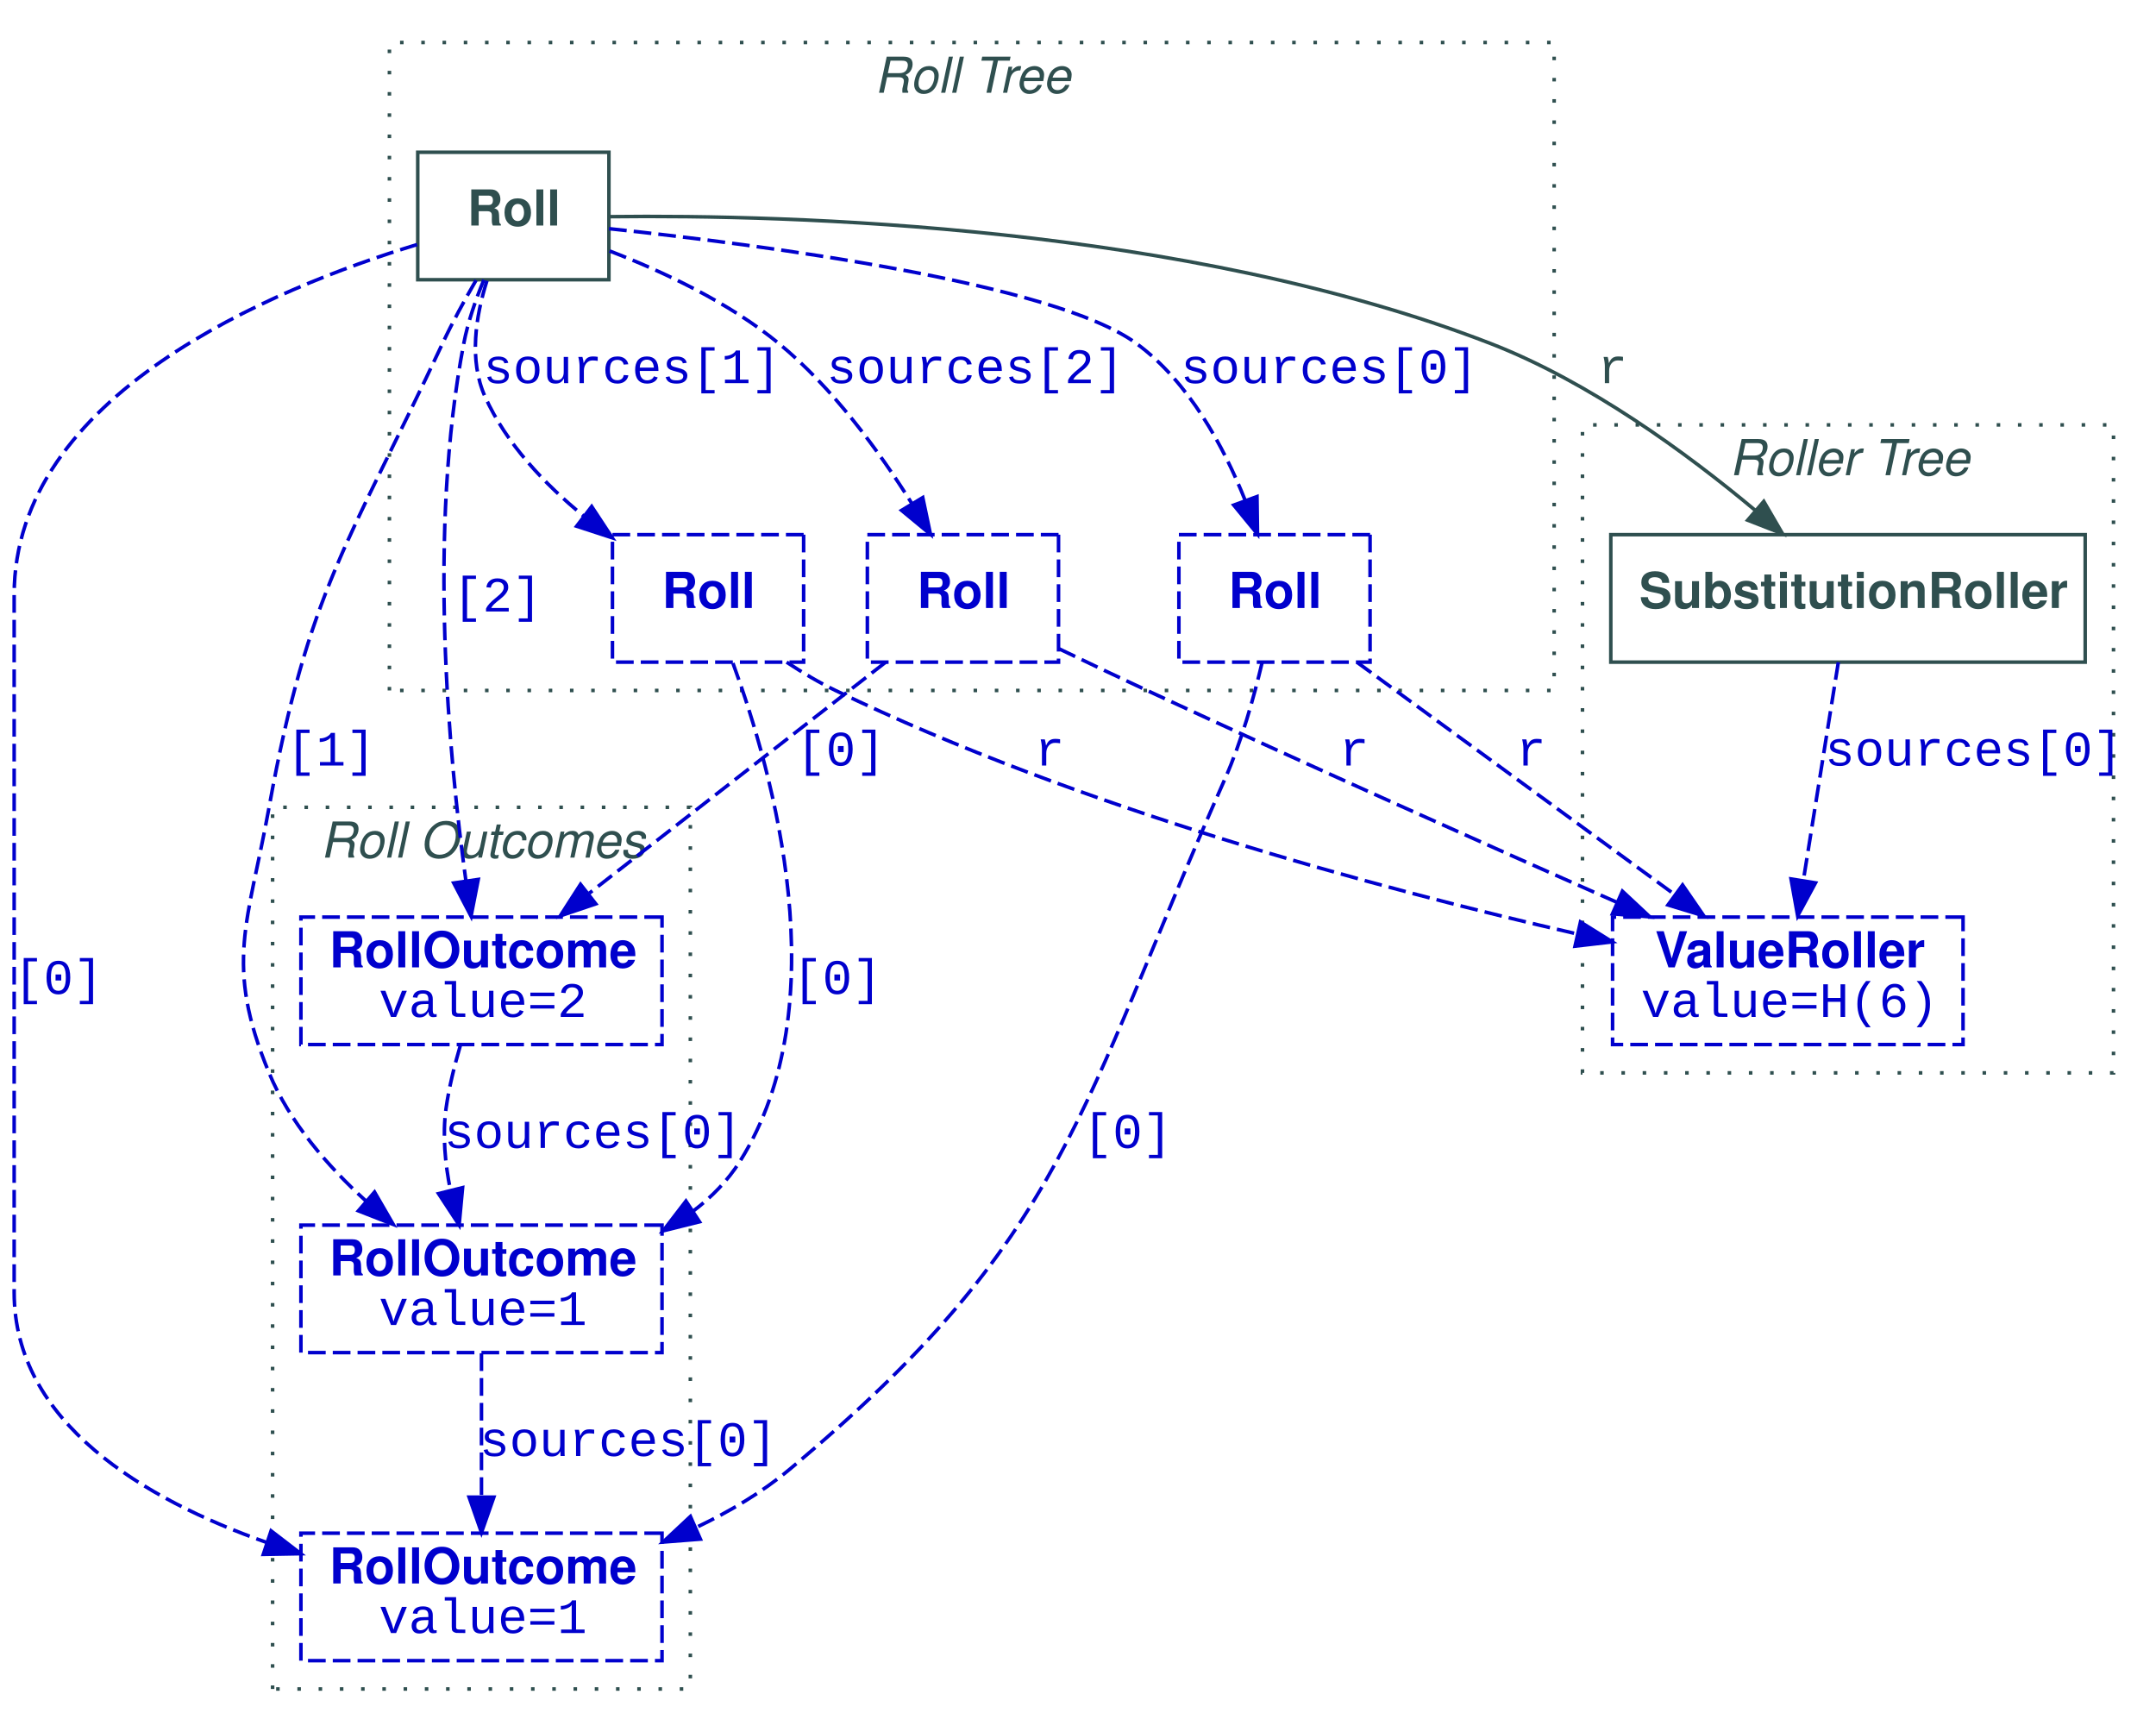
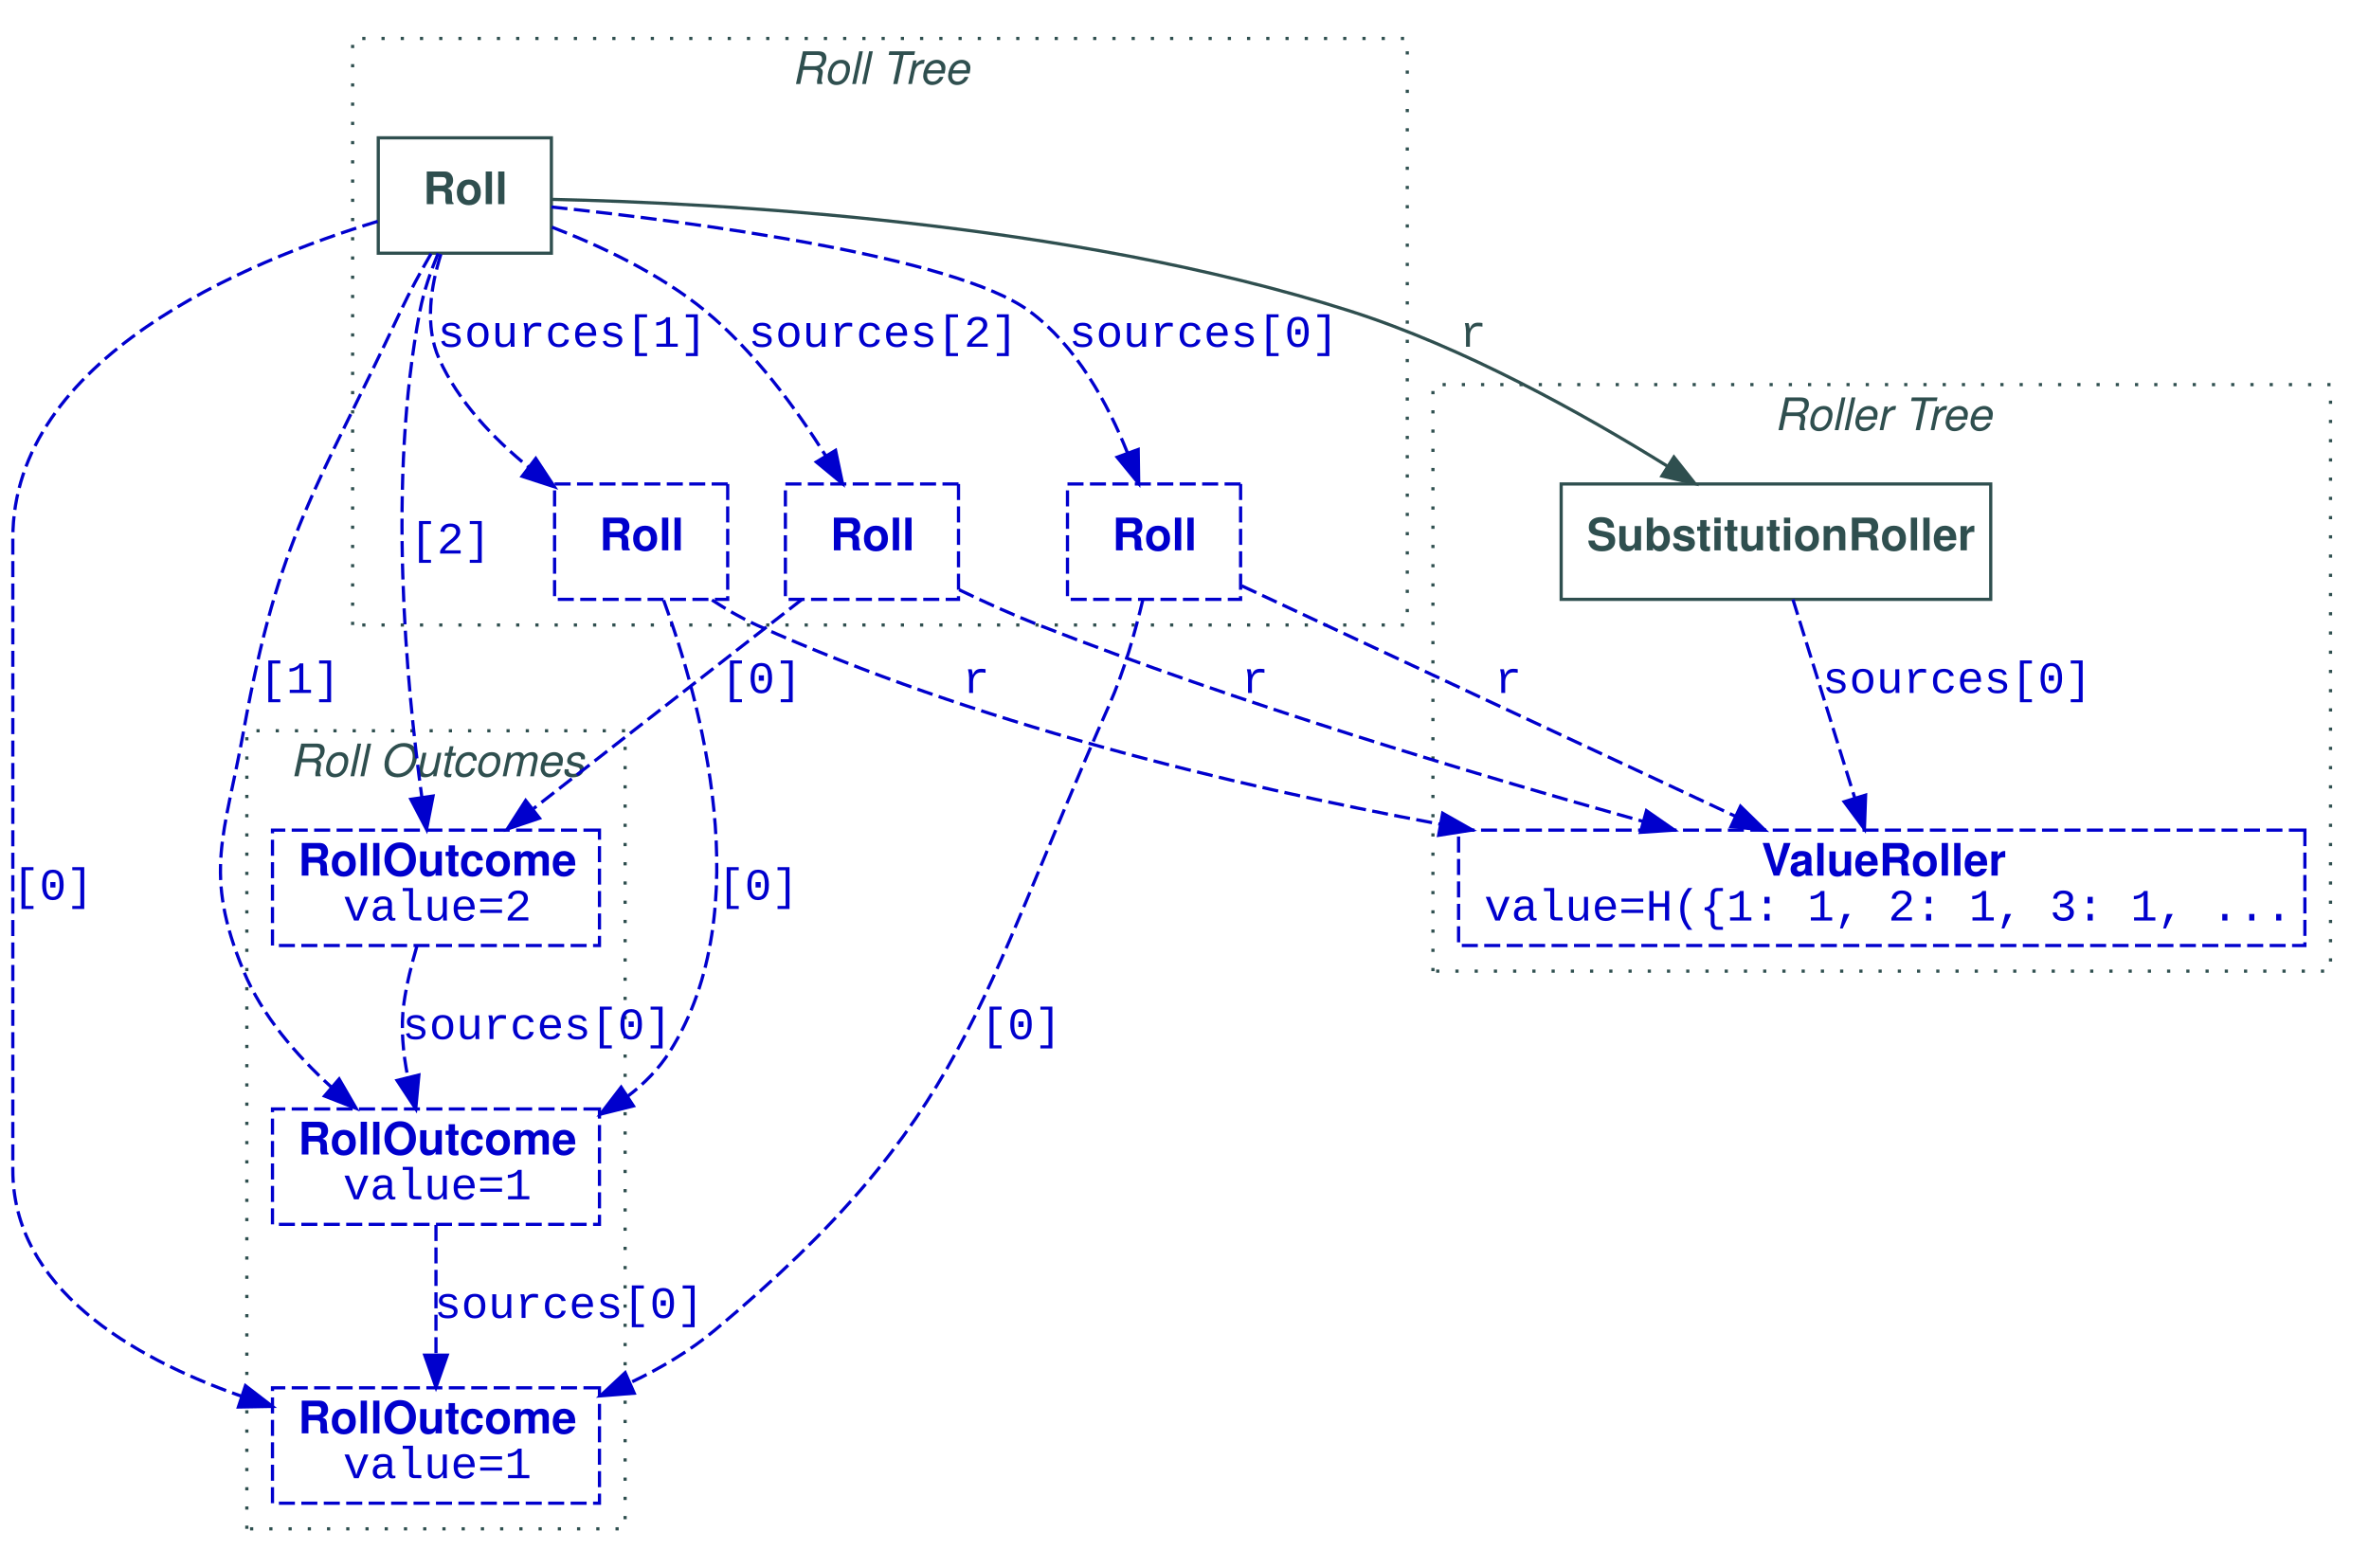
- <svg xmlns="http://www.w3.org/2000/svg" width="609pt" height="489pt" viewBox="0.00 0.00 609.00 489.00">
+ <svg xmlns="http://www.w3.org/2000/svg" width="739pt" height="489pt" viewBox="0.00 0.00 739.00 489.00">
  <g id="graph0" class="graph" transform="scale(1 1) rotate(0) translate(4 485)">
    <g id="clust1" class="cluster">
      <polygon fill="transparent" stroke="DarkSlateGray" stroke-dasharray="1,5" points="106,-290 106,-473 435,-473 435,-290 106,-290" />
      <text text-anchor="start" x="243" y="-458.8" font-family="Helvetica,sans-Serif" font-style="italic" font-size="14.00" fill="DarkSlateGray">Roll Tree</text>
    </g>
    <g id="clust2" class="cluster">
-       <polygon fill="transparent" stroke="DarkSlateGray" stroke-dasharray="1,5" points="443,-182 443,-365 593,-365 593,-182 443,-182" />
-       <text text-anchor="start" x="484.5" y="-350.8" font-family="Helvetica,sans-Serif" font-style="italic" font-size="14.00" fill="DarkSlateGray">Roller Tree</text>
+       <polygon fill="transparent" stroke="DarkSlateGray" stroke-dasharray="1,5" points="443,-182 443,-365 723,-365 723,-182 443,-182" />
+       <text text-anchor="start" x="549.5" y="-350.8" font-family="Helvetica,sans-Serif" font-style="italic" font-size="14.00" fill="DarkSlateGray">Roller Tree</text>
    </g>
    <g id="clust3" class="cluster">
      <polygon fill="transparent" stroke="DarkSlateGray" stroke-dasharray="1,5" points="73,-8 73,-257 191,-257 191,-8 73,-8" />
      <text text-anchor="start" x="86.5" y="-242.8" font-family="Helvetica,sans-Serif" font-style="italic" font-size="14.00" fill="DarkSlateGray">Roll Outcomes</text>
    </g>
    <g id="node1" class="node">
      <polygon fill="none" stroke="DarkSlateGray" points="168,-442 114,-442 114,-406 168,-406 168,-442" />
      <text text-anchor="start" x="128" y="-421.3" font-family="Helvetica,sans-Serif" font-weight="bold" font-size="14.00" fill="DarkSlateGray">Roll</text>
    </g>
    <g id="node2" class="node">
-       <polygon fill="none" stroke="DarkSlateGray" points="585,-334 451,-334 451,-298 585,-298 585,-334" />
-       <text text-anchor="start" x="459" y="-313.3" font-family="Helvetica,sans-Serif" font-weight="bold" font-size="14.00" fill="DarkSlateGray">SubstitutionRoller</text>
+       <polygon fill="none" stroke="DarkSlateGray" points="617,-334 483,-334 483,-298 617,-298 617,-334" />
+       <text text-anchor="start" x="491" y="-313.3" font-family="Helvetica,sans-Serif" font-weight="bold" font-size="14.00" fill="DarkSlateGray">SubstitutionRoller</text>
    </g>
    <g id="edge1" class="edge">
-       <path fill="none" stroke="DarkSlateGray" d="M168.31,-423.81C219.09,-424.41 330.74,-421.4 417,-388 444.98,-377.16 472.57,-356.95 491.82,-340.85" />
-       <polygon fill="DarkSlateGray" stroke="DarkSlateGray" points="494.21,-343.4 499.53,-334.24 489.66,-338.09 494.21,-343.4" />
-       <text text-anchor="middle" x="451.5" y="-376.8" font-family="Courier New" font-size="14.00" fill="DarkSlateGray">r</text>
+       <path fill="none" stroke="DarkSlateGray" d="M168.34,-422.79C218.72,-421.7 329.09,-415.99 417,-388 452.7,-376.63 490.05,-355.78 516.05,-339.61" />
+       <polygon fill="DarkSlateGray" stroke="DarkSlateGray" points="518.17,-342.41 524.75,-334.1 514.43,-336.49 518.17,-342.41" />
+       <text text-anchor="middle" x="455.5" y="-376.8" font-family="Courier New" font-size="14.00" fill="DarkSlateGray">r</text>
    </g>
    <g id="node3" class="node">
      <polygon fill="none" stroke="MediumBlue" stroke-dasharray="5,2" points="183,-52 81,-52 81,-16 183,-16 183,-52" />
      <text text-anchor="start" x="89" y="-37.8" font-family="Helvetica,sans-Serif" font-weight="bold" font-size="14.00" fill="MediumBlue">RollOutcome</text>
      <text text-anchor="start" x="103" y="-23.8" font-family="Courier New" font-size="14.00" fill="MediumBlue">value=1</text>
    </g>
    <g id="edge2" class="edge">
      <path fill="none" stroke="MediumBlue" stroke-dasharray="5,2" d="M113.81,-415.93C72.84,-403.46 0,-373.35 0,-317 0,-317 0,-317 0,-120 0,-83.25 36.61,-61.63 71.27,-49.4" />
      <polygon fill="MediumBlue" stroke="MediumBlue" points="72.57,-52.66 80.97,-46.2 70.37,-46.01 72.57,-52.66" />
      <text text-anchor="middle" x="12.5" y="-204.3" font-family="Courier New" font-size="14.00" fill="MediumBlue">[0]</text>
    </g>
    <g id="node4" class="node">
      <polygon fill="none" stroke="MediumBlue" stroke-dasharray="5,2" points="183,-139 81,-139 81,-103 183,-103 183,-139" />
      <text text-anchor="start" x="89" y="-124.8" font-family="Helvetica,sans-Serif" font-weight="bold" font-size="14.00" fill="MediumBlue">RollOutcome</text>
      <text text-anchor="start" x="103" y="-110.8" font-family="Courier New" font-size="14.00" fill="MediumBlue">value=1</text>
    </g>
    <g id="edge3" class="edge">
      <path fill="none" stroke="MediumBlue" stroke-dasharray="5,2" d="M130.47,-405.85C127.23,-400.26 123.79,-393.96 121,-388 94.6,-331.72 83.07,-318.17 72,-257 66.07,-224.2 59.24,-212.8 72,-182 77.76,-168.09 88.48,-155.73 99.29,-145.89" />
      <polygon fill="MediumBlue" stroke="MediumBlue" points="101.79,-148.35 107.1,-139.18 97.23,-143.04 101.79,-148.35" />
      <text text-anchor="middle" x="89.5" y="-268.8" font-family="Courier New" font-size="14.00" fill="MediumBlue">[1]</text>
    </g>
    <g id="node5" class="node">
      <polygon fill="none" stroke="MediumBlue" stroke-dasharray="5,2" points="183,-226 81,-226 81,-190 183,-190 183,-226" />
      <text text-anchor="start" x="89" y="-211.8" font-family="Helvetica,sans-Serif" font-weight="bold" font-size="14.00" fill="MediumBlue">RollOutcome</text>
      <text text-anchor="start" x="103" y="-197.8" font-family="Courier New" font-size="14.00" fill="MediumBlue">value=2</text>
    </g>
    <g id="edge4" class="edge">
      <path fill="none" stroke="MediumBlue" stroke-dasharray="5,2" d="M132.67,-405.95C130.36,-400.36 128.16,-394.04 127,-388 116.8,-335.02 122.73,-271.61 127.6,-236.26" />
      <polygon fill="MediumBlue" stroke="MediumBlue" points="131.09,-236.63 129.06,-226.23 124.16,-235.62 131.09,-236.63" />
      <text text-anchor="middle" x="136.5" y="-312.3" font-family="Courier New" font-size="14.00" fill="MediumBlue">[2]</text>
    </g>
    <g id="node6" class="node">
      <polygon fill="none" stroke="MediumBlue" stroke-dasharray="5,2" points="383,-334 329,-334 329,-298 383,-298 383,-334" />
      <text text-anchor="start" x="343" y="-313.3" font-family="Helvetica,sans-Serif" font-weight="bold" font-size="14.00" fill="MediumBlue">Roll</text>
    </g>
    <g id="edge11" class="edge">
      <path fill="none" stroke="MediumBlue" stroke-dasharray="5,2" d="M168.04,-420.42C211.31,-415.84 293.63,-405.13 317,-388 331.8,-377.16 341.64,-358.93 347.73,-343.66" />
      <polygon fill="MediumBlue" stroke="MediumBlue" points="351.06,-344.76 351.21,-334.16 344.49,-342.35 351.06,-344.76" />
      <text text-anchor="middle" x="371.5" y="-376.8" font-family="Courier New" font-size="14.00" fill="MediumBlue">sources[0]</text>
    </g>
    <g id="node8" class="node">
      <polygon fill="none" stroke="MediumBlue" stroke-dasharray="5,2" points="223,-334 169,-334 169,-298 223,-298 223,-334" />
      <text text-anchor="start" x="183" y="-313.3" font-family="Helvetica,sans-Serif" font-weight="bold" font-size="14.00" fill="MediumBlue">Roll</text>
    </g>
    <g id="edge12" class="edge">
      <path fill="none" stroke="MediumBlue" stroke-dasharray="5,2" d="M133.54,-405.7C130.39,-395.76 128.39,-383.26 133,-373 138.98,-359.68 149.87,-348.24 160.93,-339.23" />
      <polygon fill="MediumBlue" stroke="MediumBlue" points="163.13,-341.96 168.95,-333.11 158.88,-336.39 163.13,-341.96" />
      <text text-anchor="middle" x="174.5" y="-376.8" font-family="Courier New" font-size="14.00" fill="MediumBlue">sources[1]</text>
    </g>
    <g id="node9" class="node">
      <polygon fill="none" stroke="MediumBlue" stroke-dasharray="5,2" points="295,-334 241,-334 241,-298 295,-298 295,-334" />
      <text text-anchor="start" x="255" y="-313.3" font-family="Helvetica,sans-Serif" font-weight="bold" font-size="14.00" fill="MediumBlue">Roll</text>
    </g>
    <g id="edge13" class="edge">
      <path fill="none" stroke="MediumBlue" stroke-dasharray="5,2" d="M168.2,-414.12C183.33,-408.29 201.9,-399.58 216,-388 231.25,-375.47 244.35,-357.51 253.59,-342.78" />
      <polygon fill="MediumBlue" stroke="MediumBlue" points="256.65,-344.48 258.83,-334.11 250.66,-340.86 256.65,-344.48" />
      <text text-anchor="middle" x="271.5" y="-376.8" font-family="Courier New" font-size="14.00" fill="MediumBlue">sources[2]</text>
    </g>
    <g id="node7" class="node">
-       <polygon fill="none" stroke="MediumBlue" stroke-dasharray="5,2" points="550.5,-226 451.5,-226 451.5,-190 550.5,-190 550.5,-226" />
-       <text text-anchor="start" x="463.5" y="-211.8" font-family="Helvetica,sans-Serif" font-weight="bold" font-size="14.00" fill="MediumBlue">ValueRoller</text>
-       <text text-anchor="start" x="459.5" y="-197.8" font-family="Courier New" font-size="14.00" fill="MediumBlue">value=H(6)</text>
+       <polygon fill="none" stroke="MediumBlue" stroke-dasharray="5,2" points="715,-226 451,-226 451,-190 715,-190 715,-226" />
+       <text text-anchor="start" x="545.5" y="-211.8" font-family="Helvetica,sans-Serif" font-weight="bold" font-size="14.00" fill="MediumBlue">ValueRoller</text>
+       <text text-anchor="start" x="459" y="-197.8" font-family="Courier New" font-size="14.00" fill="MediumBlue">value=H({1: 1, 2: 1, 3: 1, ...</text>
    </g>
    <g id="edge14" class="edge">
-       <path fill="none" stroke="MediumBlue" stroke-dasharray="5,2" d="M515.27,-297.97C512.61,-281.38 508.52,-255.88 505.4,-236.43" />
-       <polygon fill="MediumBlue" stroke="MediumBlue" points="508.82,-235.66 503.78,-226.34 501.91,-236.77 508.82,-235.66" />
-       <text text-anchor="middle" x="553.5" y="-268.8" font-family="Courier New" font-size="14.00" fill="MediumBlue">sources[0]</text>
+       <path fill="none" stroke="MediumBlue" stroke-dasharray="5,2" d="M555.3,-297.97C560.52,-281.22 568.55,-255.41 574.63,-235.89" />
+       <polygon fill="MediumBlue" stroke="MediumBlue" points="577.97,-236.93 577.6,-226.34 571.29,-234.85 577.97,-236.93" />
+       <text text-anchor="middle" x="606.5" y="-268.8" font-family="Courier New" font-size="14.00" fill="MediumBlue">sources[0]</text>
    </g>
    <g id="edge15" class="edge">
      <path fill="none" stroke="MediumBlue" stroke-dasharray="5,2" d="M132,-102.8C132,-91.16 132,-75.55 132,-62.24" />
      <polygon fill="MediumBlue" stroke="MediumBlue" points="135.5,-62.18 132,-52.18 128.5,-62.18 135.5,-62.18" />
      <text text-anchor="middle" x="173.5" y="-73.8" font-family="Courier New" font-size="14.00" fill="MediumBlue">sources[0]</text>
    </g>
    <g id="edge16" class="edge">
      <path fill="none" stroke="MediumBlue" stroke-dasharray="5,2" d="M126.04,-189.76C124.39,-184.16 122.82,-177.88 122,-172 120.95,-164.49 121.72,-156.41 123.21,-148.98" />
      <polygon fill="MediumBlue" stroke="MediumBlue" points="126.67,-149.59 125.69,-139.04 119.87,-147.9 126.67,-149.59" />
      <text text-anchor="middle" x="163.5" y="-160.8" font-family="Courier New" font-size="14.00" fill="MediumBlue">sources[0]</text>
    </g>
    <g id="edge6" class="edge">
      <path fill="none" stroke="MediumBlue" stroke-dasharray="5,2" d="M352.51,-297.91C350.18,-288.05 346.68,-275.55 342,-265 300.42,-171.35 297.68,-135.64 219,-70 211.22,-63.51 202.08,-58.1 192.7,-53.64" />
      <polygon fill="MediumBlue" stroke="MediumBlue" points="193.84,-50.32 183.28,-49.49 191.02,-56.73 193.84,-50.32" />
      <text text-anchor="middle" x="314.5" y="-160.8" font-family="Courier New" font-size="14.00" fill="MediumBlue">[0]</text>
    </g>
    <g id="edge5" class="edge">
-       <path fill="none" stroke="MediumBlue" stroke-dasharray="5,2" d="M379.3,-297.97C403.57,-280.23 441.77,-252.3 468.89,-232.47" />
-       <polygon fill="MediumBlue" stroke="MediumBlue" points="471.27,-235.07 477.28,-226.34 467.14,-229.42 471.27,-235.07" />
-       <text text-anchor="middle" x="428.5" y="-268.8" font-family="Courier New" font-size="14.00" fill="MediumBlue">r</text>
+       <path fill="none" stroke="MediumBlue" stroke-dasharray="5,2" d="M383.38,-302.21C421.55,-284.39 491.25,-251.84 537.35,-230.32" />
+       <polygon fill="MediumBlue" stroke="MediumBlue" points="538.94,-233.44 546.52,-226.03 535.98,-227.09 538.94,-233.44" />
+       <text text-anchor="middle" x="466.5" y="-268.8" font-family="Courier New" font-size="14.00" fill="MediumBlue">r</text>
    </g>
    <g id="edge8" class="edge">
      <path fill="none" stroke="MediumBlue" stroke-dasharray="5,2" d="M203.03,-297.72C214.38,-266.81 232.81,-201.18 205,-157 201.56,-151.54 197,-146.91 191.84,-142.99" />
      <polygon fill="MediumBlue" stroke="MediumBlue" points="193.59,-139.95 183.31,-137.39 189.76,-145.8 193.59,-139.95" />
      <text text-anchor="middle" x="232.5" y="-204.3" font-family="Courier New" font-size="14.00" fill="MediumBlue">[0]</text>
    </g>
    <g id="edge7" class="edge">
-       <path fill="none" stroke="MediumBlue" stroke-dasharray="5,2" d="M218.19,-297.99C222.62,-295.07 227.34,-292.25 232,-290 300.54,-256.92 385.46,-234.07 441.34,-221.27" />
-       <polygon fill="MediumBlue" stroke="MediumBlue" points="442.43,-224.61 451.42,-219 440.89,-217.78 442.43,-224.61" />
-       <text text-anchor="middle" x="292.5" y="-268.8" font-family="Courier New" font-size="14.00" fill="MediumBlue">r</text>
+       <path fill="none" stroke="MediumBlue" stroke-dasharray="5,2" d="M218.1,-297.8C222.53,-294.89 227.28,-292.13 232,-290 299.1,-259.74 378.71,-240.18 445.13,-227.88" />
+       <polygon fill="MediumBlue" stroke="MediumBlue" points="446.03,-231.27 455.25,-226.04 444.78,-224.39 446.03,-231.27" />
+       <text text-anchor="middle" x="300.5" y="-268.8" font-family="Courier New" font-size="14.00" fill="MediumBlue">r</text>
    </g>
    <g id="edge10" class="edge">
      <path fill="none" stroke="MediumBlue" stroke-dasharray="5,2" d="M246.15,-297.97C223.48,-280.3 187.86,-252.54 162.44,-232.73" />
      <polygon fill="MediumBlue" stroke="MediumBlue" points="164.29,-229.73 154.25,-226.34 159.98,-235.25 164.29,-229.73" />
      <text text-anchor="middle" x="233.5" y="-268.8" font-family="Courier New" font-size="14.00" fill="MediumBlue">[0]</text>
    </g>
    <g id="edge9" class="edge">
-       <path fill="none" stroke="MediumBlue" stroke-dasharray="5,2" d="M295.19,-301.75C303.16,-297.92 311.91,-293.75 320,-290 364.72,-269.25 416.05,-246.37 452.59,-230.23" />
-       <polygon fill="MediumBlue" stroke="MediumBlue" points="454.28,-233.31 462.02,-226.07 451.46,-226.91 454.28,-233.31" />
-       <text text-anchor="middle" x="378.5" y="-268.8" font-family="Courier New" font-size="14.00" fill="MediumBlue">r</text>
+       <path fill="none" stroke="MediumBlue" stroke-dasharray="5,2" d="M295.19,-300.99C303.08,-297.18 311.79,-293.22 320,-290 382.4,-265.55 455.37,-243.58 508.61,-228.7" />
+       <polygon fill="MediumBlue" stroke="MediumBlue" points="509.61,-232.06 518.31,-226.01 507.74,-225.31 509.61,-232.06" />
+       <text text-anchor="middle" x="387.5" y="-268.8" font-family="Courier New" font-size="14.00" fill="MediumBlue">r</text>
    </g>
  </g>
</svg>
